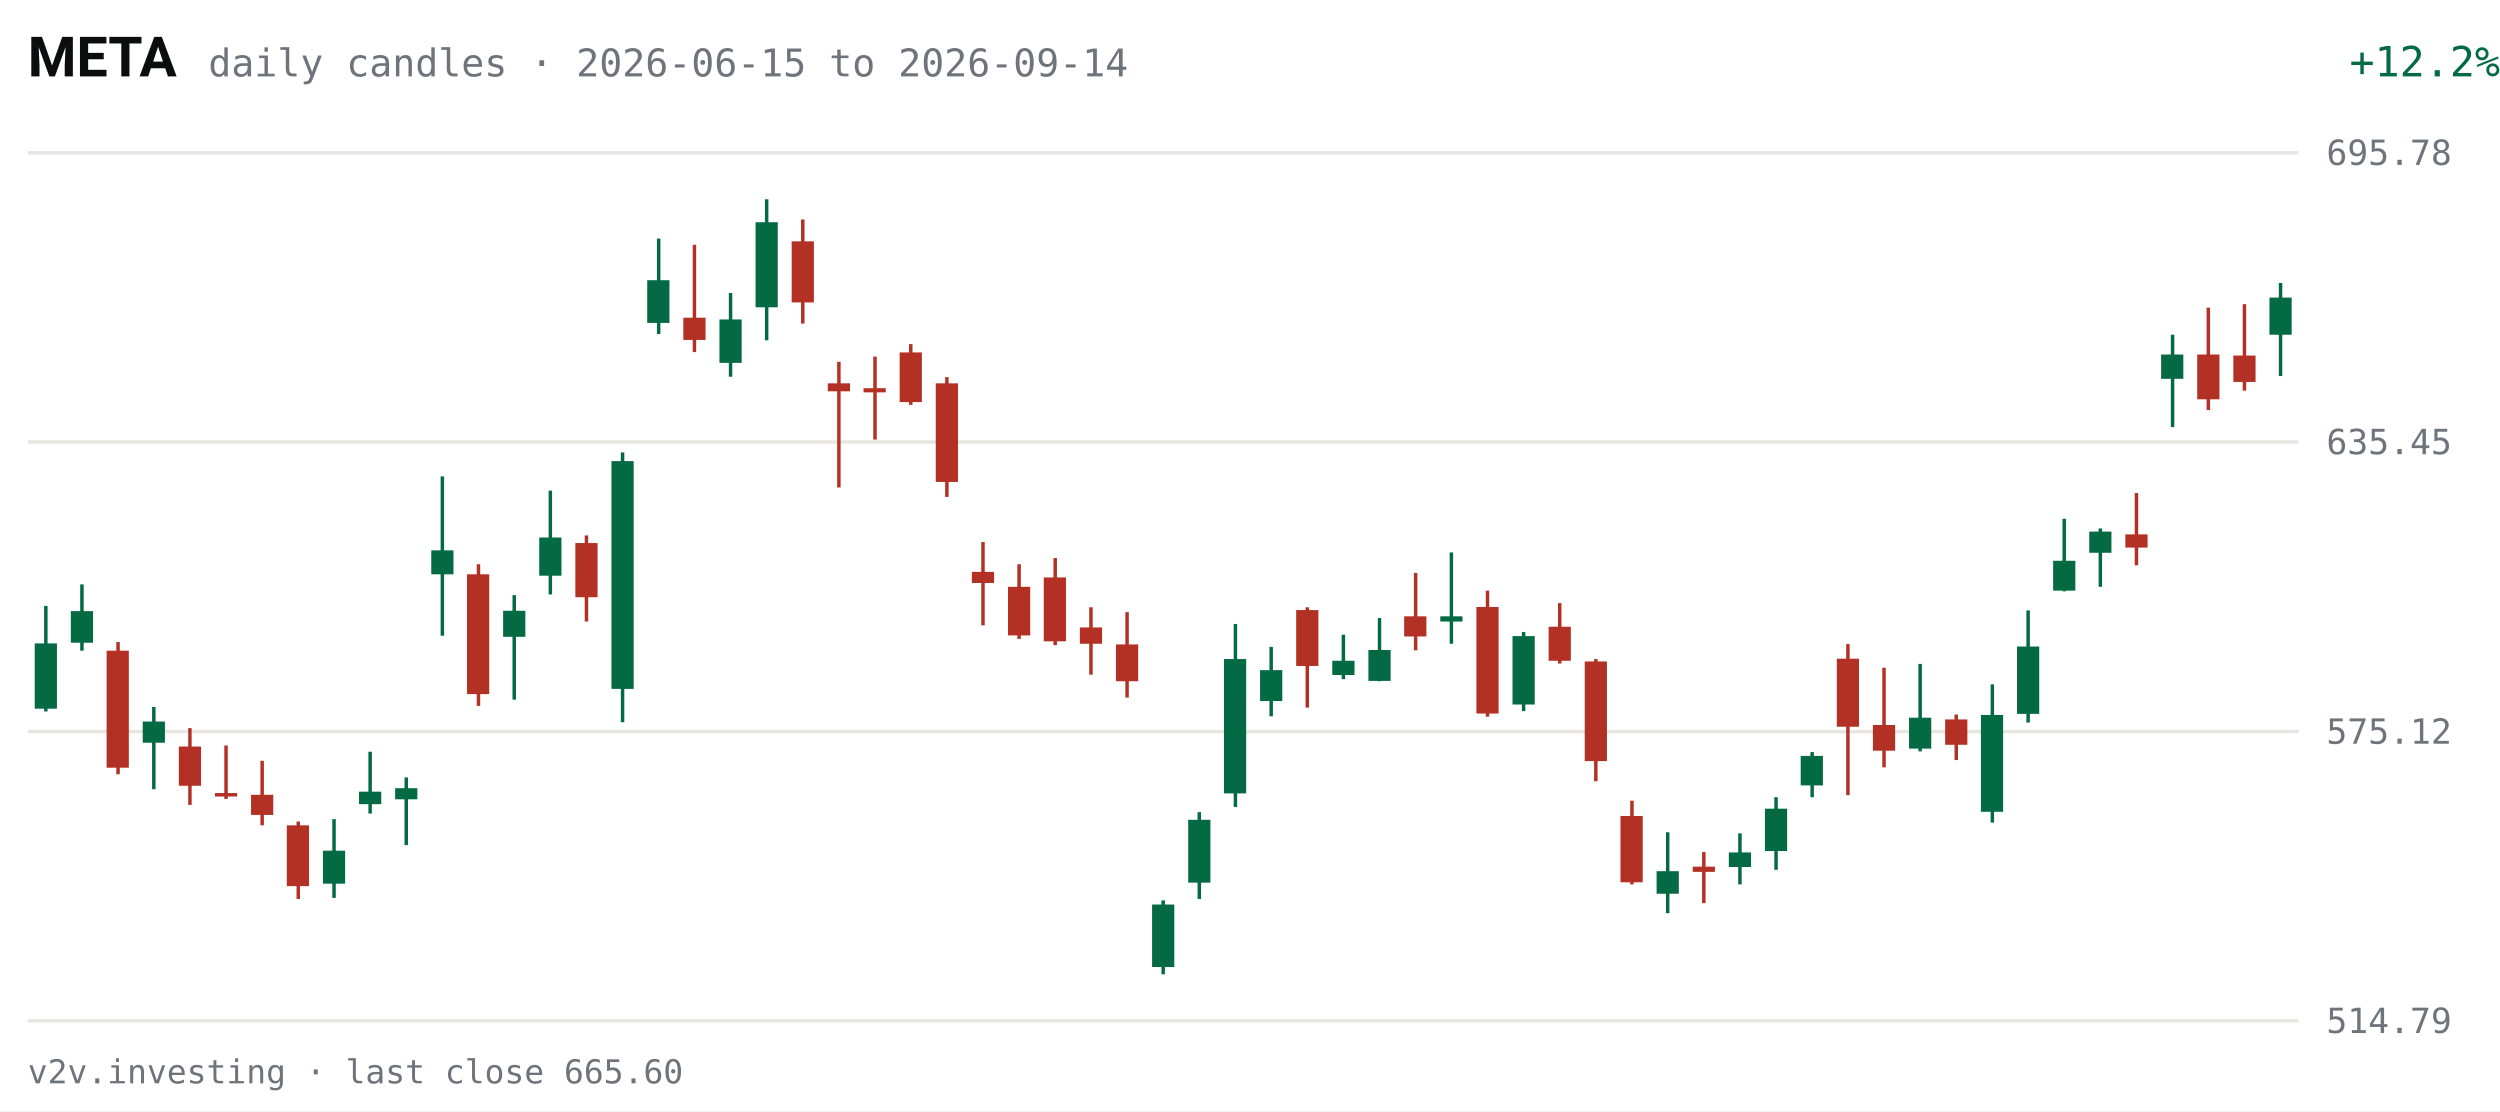
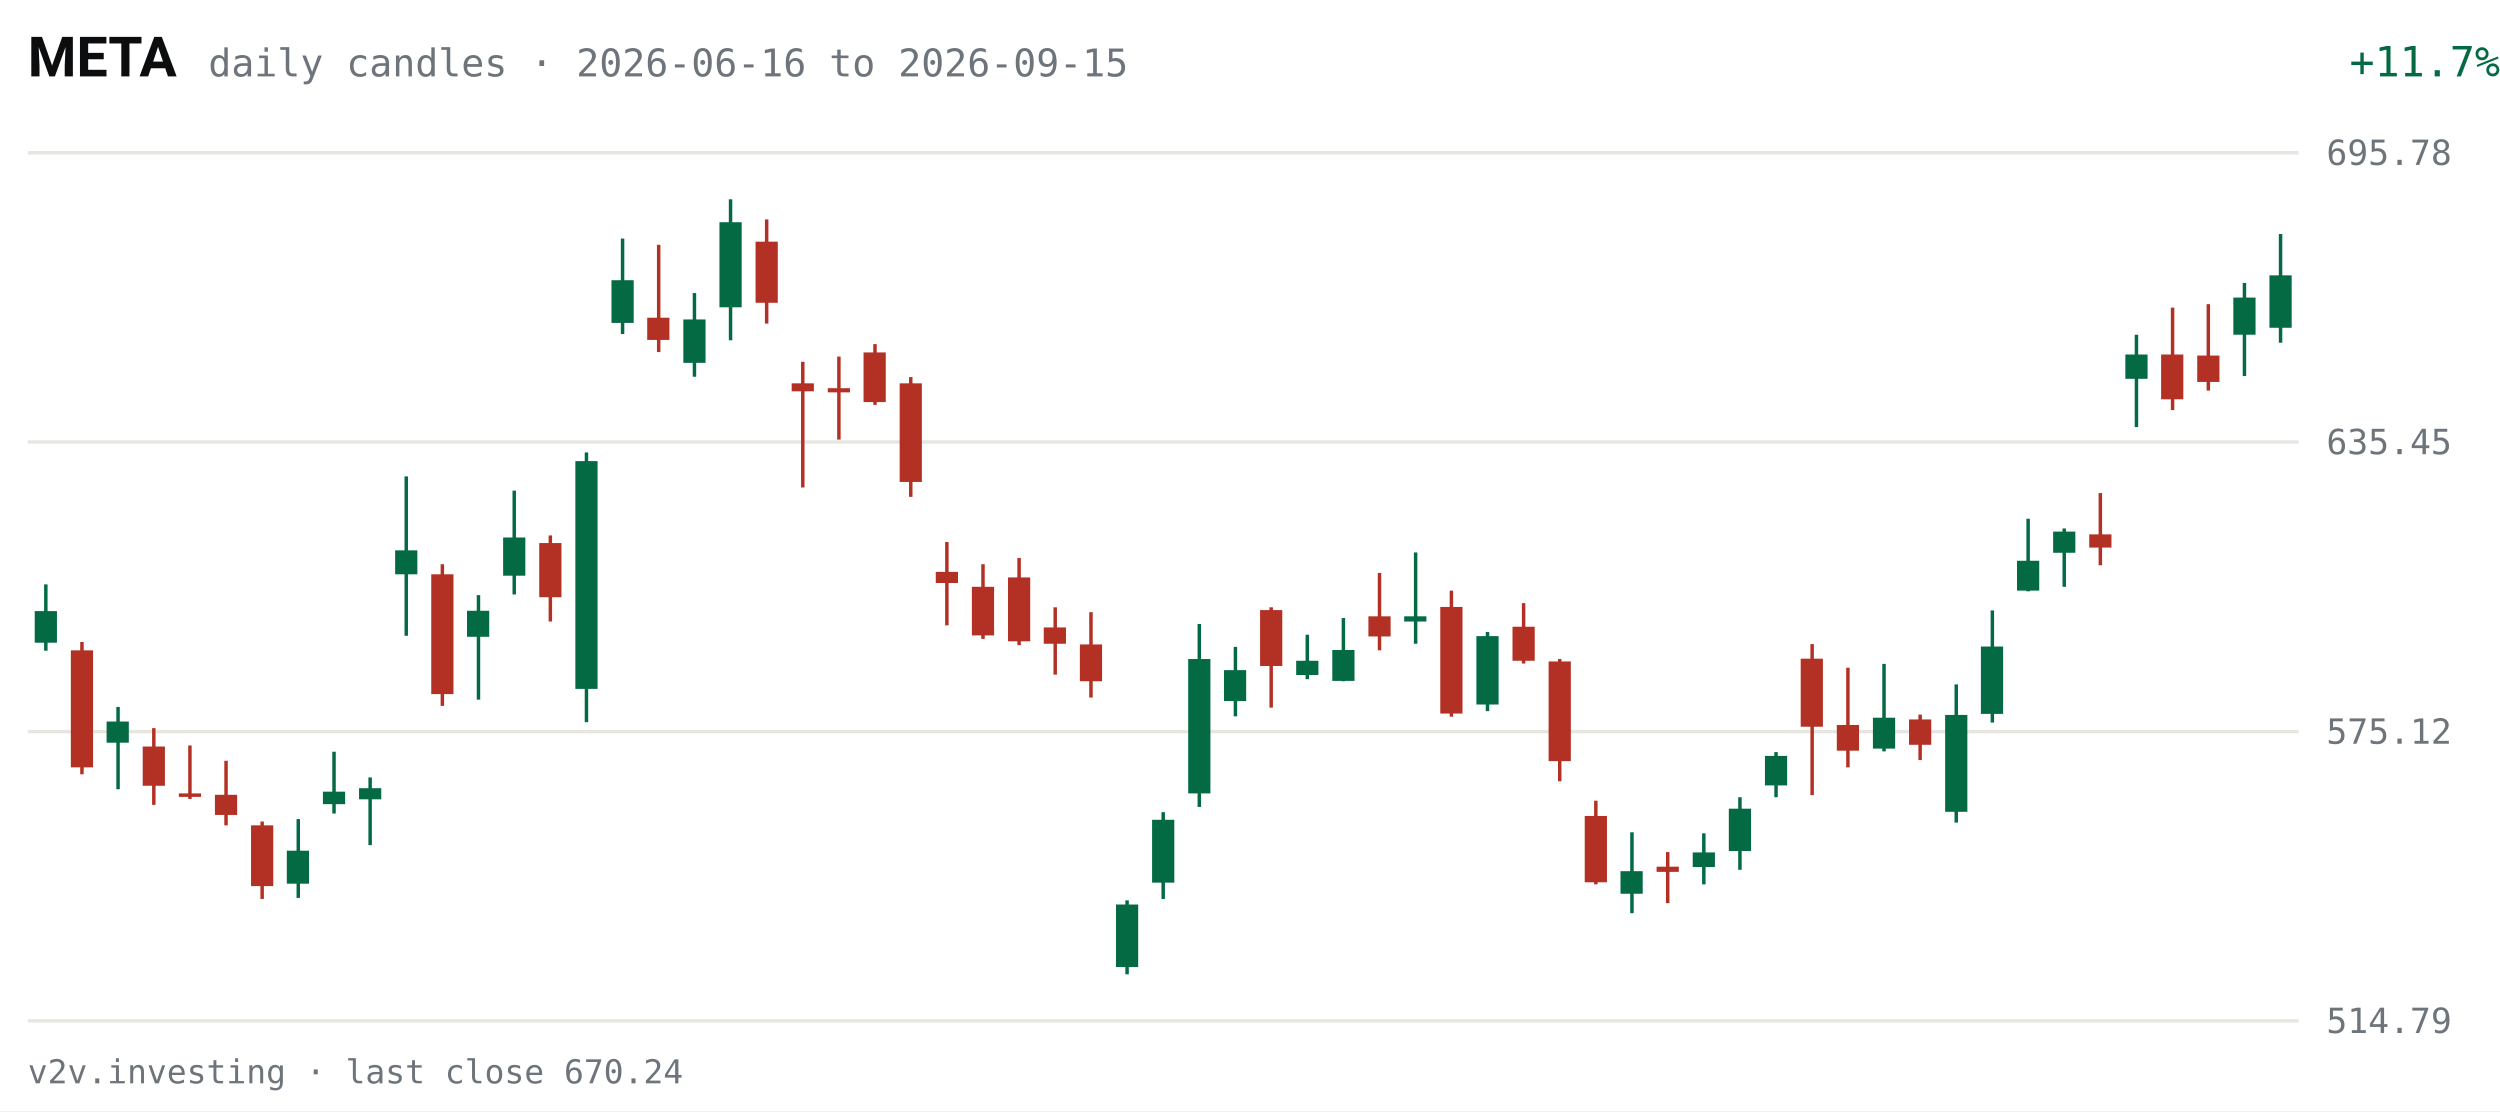
<svg xmlns="http://www.w3.org/2000/svg" viewBox="0 0 720 320" width="720" height="320" role="img" aria-label="META daily candles, last 63 sessions">
  <rect width="720" height="320" fill="#FFFFFF" />
  <text x="8" y="22" fill="#0C0D0E" font-size="16" font-weight="600" font-family="system-ui,-apple-system,Segoe UI,Roboto,sans-serif">META</text>
-   <text x="60" y="22" fill="#6E747B" font-size="11" font-family="ui-monospace,SFMono-Regular,Menlo,Consolas,monospace">daily candles · 2026-06-15 to 2026-09-14</text>
-   <text x="670" y="22" fill="#046A44" font-size="12" text-anchor="end" font-family="ui-monospace,SFMono-Regular,Menlo,Consolas,monospace" transform="translate(50,0)">+12.2%</text>
+   <text x="60" y="22" fill="#6E747B" font-size="11" font-family="ui-monospace,SFMono-Regular,Menlo,Consolas,monospace">daily candles · 2026-06-16 to 2026-09-15</text>
+   <text x="670" y="22" fill="#046A44" font-size="12" text-anchor="end" font-family="ui-monospace,SFMono-Regular,Menlo,Consolas,monospace" transform="translate(50,0)">+11.7%</text>
  <g font-family="ui-monospace,SFMono-Regular,Menlo,Consolas,monospace">
    <line x1="8" y1="294.0" x2="662" y2="294.0" stroke="#E7E6E1" stroke-width="1" />
    <text x="670" y="297.5" fill="#6E747B" font-size="10">514.79</text>
    <line x1="8" y1="210.7" x2="662" y2="210.7" stroke="#E7E6E1" stroke-width="1" />
    <text x="670" y="214.2" fill="#6E747B" font-size="10">575.12</text>
    <line x1="8" y1="127.3" x2="662" y2="127.3" stroke="#E7E6E1" stroke-width="1" />
    <text x="670" y="130.8" fill="#6E747B" font-size="10">635.45</text>
    <line x1="8" y1="44.0" x2="662" y2="44.0" stroke="#E7E6E1" stroke-width="1" />
    <text x="670" y="47.5" fill="#6E747B" font-size="10">695.78</text>
-     <line x1="13.2" y1="174.5" x2="13.2" y2="204.9" stroke="#046A44" stroke-width="1" />
-     <rect x="10.0" y="185.3" width="6.4" height="18.8" fill="#046A44" />
-     <line x1="23.6" y1="168.3" x2="23.6" y2="187.4" stroke="#046A44" stroke-width="1" />
-     <rect x="20.4" y="176.0" width="6.4" height="9.1" fill="#046A44" />
-     <line x1="34.0" y1="184.9" x2="34.0" y2="223.0" stroke="#B33124" stroke-width="1" />
-     <rect x="30.7" y="187.4" width="6.4" height="33.7" fill="#B33124" />
-     <line x1="44.3" y1="203.6" x2="44.3" y2="227.3" stroke="#046A44" stroke-width="1" />
-     <rect x="41.1" y="207.8" width="6.4" height="6.1" fill="#046A44" />
-     <line x1="54.7" y1="209.7" x2="54.7" y2="231.8" stroke="#B33124" stroke-width="1" />
-     <rect x="51.5" y="215.0" width="6.4" height="11.3" fill="#B33124" />
-     <line x1="65.1" y1="214.7" x2="65.1" y2="230.1" stroke="#B33124" stroke-width="1" />
-     <rect x="61.9" y="228.4" width="6.4" height="1.0" fill="#B33124" />
-     <line x1="75.5" y1="219.1" x2="75.5" y2="237.7" stroke="#B33124" stroke-width="1" />
-     <rect x="72.3" y="228.9" width="6.4" height="5.8" fill="#B33124" />
-     <line x1="85.9" y1="236.6" x2="85.9" y2="258.9" stroke="#B33124" stroke-width="1" />
-     <rect x="82.6" y="237.7" width="6.4" height="17.5" fill="#B33124" />
-     <line x1="96.2" y1="235.9" x2="96.2" y2="258.6" stroke="#046A44" stroke-width="1" />
-     <rect x="93.0" y="245.0" width="6.4" height="9.5" fill="#046A44" />
-     <line x1="106.6" y1="216.5" x2="106.6" y2="234.3" stroke="#046A44" stroke-width="1" />
-     <rect x="103.4" y="228.0" width="6.4" height="3.6" fill="#046A44" />
-     <line x1="117.0" y1="223.9" x2="117.0" y2="243.4" stroke="#046A44" stroke-width="1" />
-     <rect x="113.8" y="227.0" width="6.4" height="3.2" fill="#046A44" />
-     <line x1="127.4" y1="137.2" x2="127.4" y2="183.1" stroke="#046A44" stroke-width="1" />
-     <rect x="124.2" y="158.5" width="6.4" height="6.9" fill="#046A44" />
-     <line x1="137.8" y1="162.5" x2="137.8" y2="203.3" stroke="#B33124" stroke-width="1" />
-     <rect x="134.5" y="165.4" width="6.4" height="34.5" fill="#B33124" />
-     <line x1="148.1" y1="171.4" x2="148.1" y2="201.5" stroke="#046A44" stroke-width="1" />
-     <rect x="144.9" y="175.9" width="6.4" height="7.5" fill="#046A44" />
-     <line x1="158.5" y1="141.3" x2="158.5" y2="171.2" stroke="#046A44" stroke-width="1" />
-     <rect x="155.3" y="154.8" width="6.4" height="11.0" fill="#046A44" />
-     <line x1="168.9" y1="154.2" x2="168.9" y2="179.0" stroke="#B33124" stroke-width="1" />
-     <rect x="165.7" y="156.4" width="6.4" height="15.6" fill="#B33124" />
-     <line x1="179.3" y1="130.3" x2="179.3" y2="208.0" stroke="#046A44" stroke-width="1" />
-     <rect x="176.1" y="132.8" width="6.4" height="65.6" fill="#046A44" />
-     <line x1="189.7" y1="68.7" x2="189.7" y2="96.2" stroke="#046A44" stroke-width="1" />
-     <rect x="186.4" y="80.7" width="6.4" height="12.3" fill="#046A44" />
-     <line x1="200.0" y1="70.5" x2="200.0" y2="101.4" stroke="#B33124" stroke-width="1" />
-     <rect x="196.8" y="91.5" width="6.4" height="6.4" fill="#B33124" />
-     <line x1="210.4" y1="84.4" x2="210.4" y2="108.5" stroke="#046A44" stroke-width="1" />
-     <rect x="207.2" y="92.0" width="6.4" height="12.5" fill="#046A44" />
-     <line x1="220.8" y1="57.4" x2="220.8" y2="98.0" stroke="#046A44" stroke-width="1" />
-     <rect x="217.6" y="64.0" width="6.4" height="24.5" fill="#046A44" />
-     <line x1="231.2" y1="63.2" x2="231.2" y2="93.2" stroke="#B33124" stroke-width="1" />
-     <rect x="228.0" y="69.5" width="6.4" height="17.6" fill="#B33124" />
-     <line x1="241.6" y1="104.2" x2="241.6" y2="140.4" stroke="#B33124" stroke-width="1" />
-     <rect x="238.4" y="110.4" width="6.4" height="2.3" fill="#B33124" />
-     <line x1="252.0" y1="102.7" x2="252.0" y2="126.6" stroke="#B33124" stroke-width="1" />
-     <rect x="248.7" y="111.8" width="6.4" height="1.2" fill="#B33124" />
-     <line x1="262.3" y1="99.1" x2="262.3" y2="116.6" stroke="#B33124" stroke-width="1" />
-     <rect x="259.1" y="101.5" width="6.4" height="14.3" fill="#B33124" />
-     <line x1="272.7" y1="108.6" x2="272.7" y2="143.1" stroke="#B33124" stroke-width="1" />
-     <rect x="269.5" y="110.4" width="6.4" height="28.4" fill="#B33124" />
-     <line x1="283.1" y1="156.1" x2="283.1" y2="180.1" stroke="#B33124" stroke-width="1" />
-     <rect x="279.9" y="164.7" width="6.4" height="3.2" fill="#B33124" />
-     <line x1="293.5" y1="162.5" x2="293.5" y2="184.0" stroke="#B33124" stroke-width="1" />
-     <rect x="290.3" y="169.0" width="6.4" height="14.0" fill="#B33124" />
-     <line x1="303.9" y1="160.7" x2="303.9" y2="185.8" stroke="#B33124" stroke-width="1" />
-     <rect x="300.6" y="166.3" width="6.4" height="18.4" fill="#B33124" />
-     <line x1="314.2" y1="174.9" x2="314.2" y2="194.3" stroke="#B33124" stroke-width="1" />
-     <rect x="311.0" y="180.7" width="6.4" height="4.7" fill="#B33124" />
-     <line x1="324.6" y1="176.3" x2="324.6" y2="200.9" stroke="#B33124" stroke-width="1" />
-     <rect x="321.4" y="185.6" width="6.4" height="10.6" fill="#B33124" />
-     <line x1="335.0" y1="259.3" x2="335.0" y2="280.6" stroke="#046A44" stroke-width="1" />
-     <rect x="331.8" y="260.5" width="6.4" height="18.0" fill="#046A44" />
-     <line x1="345.4" y1="233.9" x2="345.4" y2="258.9" stroke="#046A44" stroke-width="1" />
-     <rect x="342.2" y="236.1" width="6.4" height="18.1" fill="#046A44" />
-     <line x1="355.8" y1="179.7" x2="355.8" y2="232.4" stroke="#046A44" stroke-width="1" />
-     <rect x="352.5" y="189.8" width="6.4" height="38.7" fill="#046A44" />
-     <line x1="366.1" y1="186.3" x2="366.1" y2="206.3" stroke="#046A44" stroke-width="1" />
-     <rect x="362.9" y="193.0" width="6.4" height="8.9" fill="#046A44" />
-     <line x1="376.5" y1="174.9" x2="376.5" y2="203.8" stroke="#B33124" stroke-width="1" />
-     <rect x="373.3" y="175.7" width="6.4" height="16.1" fill="#B33124" />
-     <line x1="386.9" y1="182.8" x2="386.9" y2="195.6" stroke="#046A44" stroke-width="1" />
-     <rect x="383.7" y="190.3" width="6.4" height="4.1" fill="#046A44" />
-     <line x1="397.3" y1="178.0" x2="397.3" y2="196.2" stroke="#046A44" stroke-width="1" />
-     <rect x="394.1" y="187.2" width="6.4" height="8.9" fill="#046A44" />
-     <line x1="407.7" y1="165.0" x2="407.7" y2="187.3" stroke="#B33124" stroke-width="1" />
-     <rect x="404.4" y="177.5" width="6.4" height="5.8" fill="#B33124" />
-     <line x1="418.0" y1="159.1" x2="418.0" y2="185.4" stroke="#046A44" stroke-width="1" />
-     <rect x="414.8" y="177.5" width="6.4" height="1.5" fill="#046A44" />
-     <line x1="428.4" y1="170.1" x2="428.4" y2="206.4" stroke="#B33124" stroke-width="1" />
-     <rect x="425.2" y="174.8" width="6.4" height="30.7" fill="#B33124" />
-     <line x1="438.8" y1="182.0" x2="438.8" y2="204.8" stroke="#046A44" stroke-width="1" />
-     <rect x="435.6" y="183.2" width="6.4" height="19.7" fill="#046A44" />
-     <line x1="449.2" y1="173.7" x2="449.2" y2="191.1" stroke="#B33124" stroke-width="1" />
-     <rect x="446.0" y="180.5" width="6.4" height="9.8" fill="#B33124" />
-     <line x1="459.6" y1="189.8" x2="459.6" y2="225.0" stroke="#B33124" stroke-width="1" />
-     <rect x="456.4" y="190.5" width="6.4" height="28.7" fill="#B33124" />
-     <line x1="470.0" y1="230.6" x2="470.0" y2="254.7" stroke="#B33124" stroke-width="1" />
-     <rect x="466.7" y="235.0" width="6.4" height="19.1" fill="#B33124" />
-     <line x1="480.3" y1="239.7" x2="480.3" y2="263.0" stroke="#046A44" stroke-width="1" />
-     <rect x="477.1" y="250.9" width="6.4" height="6.5" fill="#046A44" />
-     <line x1="490.7" y1="245.4" x2="490.7" y2="260.1" stroke="#B33124" stroke-width="1" />
-     <rect x="487.5" y="249.6" width="6.4" height="1.5" fill="#B33124" />
-     <line x1="501.1" y1="240.0" x2="501.1" y2="254.7" stroke="#046A44" stroke-width="1" />
-     <rect x="497.9" y="245.5" width="6.4" height="4.2" fill="#046A44" />
-     <line x1="511.5" y1="229.6" x2="511.5" y2="250.5" stroke="#046A44" stroke-width="1" />
-     <rect x="508.3" y="232.9" width="6.4" height="12.2" fill="#046A44" />
-     <line x1="521.9" y1="216.6" x2="521.9" y2="229.6" stroke="#046A44" stroke-width="1" />
-     <rect x="518.6" y="217.7" width="6.4" height="8.5" fill="#046A44" />
-     <line x1="532.2" y1="185.5" x2="532.2" y2="229.0" stroke="#B33124" stroke-width="1" />
-     <rect x="529.0" y="189.7" width="6.4" height="19.6" fill="#B33124" />
-     <line x1="542.6" y1="192.3" x2="542.6" y2="221.0" stroke="#B33124" stroke-width="1" />
-     <rect x="539.4" y="208.8" width="6.4" height="7.4" fill="#B33124" />
-     <line x1="553.0" y1="191.2" x2="553.0" y2="216.4" stroke="#046A44" stroke-width="1" />
-     <rect x="549.8" y="206.7" width="6.4" height="8.9" fill="#046A44" />
-     <line x1="563.4" y1="205.8" x2="563.4" y2="218.9" stroke="#B33124" stroke-width="1" />
-     <rect x="560.2" y="207.2" width="6.4" height="7.3" fill="#B33124" />
-     <line x1="573.8" y1="197.1" x2="573.8" y2="236.9" stroke="#046A44" stroke-width="1" />
-     <rect x="570.5" y="205.9" width="6.4" height="27.9" fill="#046A44" />
-     <line x1="584.1" y1="175.8" x2="584.1" y2="208.1" stroke="#046A44" stroke-width="1" />
-     <rect x="580.9" y="186.2" width="6.4" height="19.4" fill="#046A44" />
-     <line x1="594.5" y1="149.4" x2="594.5" y2="170.3" stroke="#046A44" stroke-width="1" />
-     <rect x="591.3" y="161.5" width="6.4" height="8.6" fill="#046A44" />
-     <line x1="604.9" y1="152.2" x2="604.9" y2="169.0" stroke="#046A44" stroke-width="1" />
-     <rect x="601.7" y="153.1" width="6.4" height="6.1" fill="#046A44" />
-     <line x1="615.3" y1="142.0" x2="615.3" y2="162.8" stroke="#B33124" stroke-width="1" />
-     <rect x="612.1" y="153.9" width="6.4" height="3.8" fill="#B33124" />
-     <line x1="625.7" y1="96.4" x2="625.7" y2="123.0" stroke="#046A44" stroke-width="1" />
-     <rect x="622.4" y="102.1" width="6.4" height="7.0" fill="#046A44" />
-     <line x1="636.0" y1="88.6" x2="636.0" y2="118.1" stroke="#B33124" stroke-width="1" />
-     <rect x="632.8" y="102.1" width="6.4" height="12.9" fill="#B33124" />
-     <line x1="646.4" y1="87.6" x2="646.4" y2="112.5" stroke="#B33124" stroke-width="1" />
-     <rect x="643.2" y="102.4" width="6.4" height="7.6" fill="#B33124" />
-     <line x1="656.8" y1="81.5" x2="656.8" y2="108.3" stroke="#046A44" stroke-width="1" />
-     <rect x="653.6" y="85.7" width="6.4" height="10.7" fill="#046A44" />
+     <line x1="13.2" y1="168.3" x2="13.2" y2="187.4" stroke="#046A44" stroke-width="1" />
+     <rect x="10.0" y="176.0" width="6.4" height="9.1" fill="#046A44" />
+     <line x1="23.6" y1="184.9" x2="23.6" y2="223.0" stroke="#B33124" stroke-width="1" />
+     <rect x="20.4" y="187.3" width="6.4" height="33.7" fill="#B33124" />
+     <line x1="34.0" y1="203.6" x2="34.0" y2="227.3" stroke="#046A44" stroke-width="1" />
+     <rect x="30.7" y="207.8" width="6.4" height="6.1" fill="#046A44" />
+     <line x1="44.3" y1="209.7" x2="44.3" y2="231.8" stroke="#B33124" stroke-width="1" />
+     <rect x="41.1" y="215.0" width="6.4" height="11.3" fill="#B33124" />
+     <line x1="54.7" y1="214.7" x2="54.7" y2="230.1" stroke="#B33124" stroke-width="1" />
+     <rect x="51.5" y="228.5" width="6.4" height="1.0" fill="#B33124" />
+     <line x1="65.1" y1="219.1" x2="65.1" y2="237.7" stroke="#B33124" stroke-width="1" />
+     <rect x="61.9" y="228.9" width="6.4" height="5.8" fill="#B33124" />
+     <line x1="75.5" y1="236.6" x2="75.5" y2="258.9" stroke="#B33124" stroke-width="1" />
+     <rect x="72.3" y="237.7" width="6.4" height="17.5" fill="#B33124" />
+     <line x1="85.9" y1="235.9" x2="85.9" y2="258.6" stroke="#046A44" stroke-width="1" />
+     <rect x="82.6" y="245.0" width="6.4" height="9.5" fill="#046A44" />
+     <line x1="96.2" y1="216.5" x2="96.2" y2="234.3" stroke="#046A44" stroke-width="1" />
+     <rect x="93.0" y="228.0" width="6.4" height="3.6" fill="#046A44" />
+     <line x1="106.6" y1="223.9" x2="106.6" y2="243.4" stroke="#046A44" stroke-width="1" />
+     <rect x="103.4" y="227.0" width="6.4" height="3.2" fill="#046A44" />
+     <line x1="117.0" y1="137.2" x2="117.0" y2="183.1" stroke="#046A44" stroke-width="1" />
+     <rect x="113.8" y="158.5" width="6.4" height="6.9" fill="#046A44" />
+     <line x1="127.4" y1="162.5" x2="127.4" y2="203.3" stroke="#B33124" stroke-width="1" />
+     <rect x="124.2" y="165.4" width="6.4" height="34.5" fill="#B33124" />
+     <line x1="137.8" y1="171.4" x2="137.8" y2="201.5" stroke="#046A44" stroke-width="1" />
+     <rect x="134.5" y="175.9" width="6.4" height="7.5" fill="#046A44" />
+     <line x1="148.1" y1="141.3" x2="148.1" y2="171.2" stroke="#046A44" stroke-width="1" />
+     <rect x="144.9" y="154.8" width="6.4" height="11.0" fill="#046A44" />
+     <line x1="158.5" y1="154.2" x2="158.5" y2="179.0" stroke="#B33124" stroke-width="1" />
+     <rect x="155.3" y="156.4" width="6.4" height="15.6" fill="#B33124" />
+     <line x1="168.9" y1="130.3" x2="168.9" y2="208.0" stroke="#046A44" stroke-width="1" />
+     <rect x="165.7" y="132.8" width="6.4" height="65.6" fill="#046A44" />
+     <line x1="179.3" y1="68.7" x2="179.3" y2="96.2" stroke="#046A44" stroke-width="1" />
+     <rect x="176.1" y="80.7" width="6.4" height="12.3" fill="#046A44" />
+     <line x1="189.7" y1="70.5" x2="189.7" y2="101.4" stroke="#B33124" stroke-width="1" />
+     <rect x="186.4" y="91.5" width="6.4" height="6.4" fill="#B33124" />
+     <line x1="200.0" y1="84.4" x2="200.0" y2="108.5" stroke="#046A44" stroke-width="1" />
+     <rect x="196.8" y="92.0" width="6.4" height="12.5" fill="#046A44" />
+     <line x1="210.4" y1="57.4" x2="210.4" y2="98.0" stroke="#046A44" stroke-width="1" />
+     <rect x="207.2" y="64.0" width="6.4" height="24.5" fill="#046A44" />
+     <line x1="220.8" y1="63.2" x2="220.8" y2="93.2" stroke="#B33124" stroke-width="1" />
+     <rect x="217.6" y="69.6" width="6.4" height="17.6" fill="#B33124" />
+     <line x1="231.2" y1="104.2" x2="231.2" y2="140.4" stroke="#B33124" stroke-width="1" />
+     <rect x="228.0" y="110.4" width="6.4" height="2.3" fill="#B33124" />
+     <line x1="241.6" y1="102.7" x2="241.6" y2="126.6" stroke="#B33124" stroke-width="1" />
+     <rect x="238.4" y="111.8" width="6.4" height="1.2" fill="#B33124" />
+     <line x1="252.0" y1="99.1" x2="252.0" y2="116.6" stroke="#B33124" stroke-width="1" />
+     <rect x="248.7" y="101.5" width="6.4" height="14.3" fill="#B33124" />
+     <line x1="262.3" y1="108.6" x2="262.3" y2="143.1" stroke="#B33124" stroke-width="1" />
+     <rect x="259.1" y="110.4" width="6.4" height="28.4" fill="#B33124" />
+     <line x1="272.7" y1="156.1" x2="272.7" y2="180.1" stroke="#B33124" stroke-width="1" />
+     <rect x="269.5" y="164.7" width="6.4" height="3.2" fill="#B33124" />
+     <line x1="283.1" y1="162.5" x2="283.1" y2="184.0" stroke="#B33124" stroke-width="1" />
+     <rect x="279.9" y="169.0" width="6.4" height="14.0" fill="#B33124" />
+     <line x1="293.5" y1="160.7" x2="293.5" y2="185.8" stroke="#B33124" stroke-width="1" />
+     <rect x="290.3" y="166.3" width="6.4" height="18.4" fill="#B33124" />
+     <line x1="303.9" y1="174.9" x2="303.9" y2="194.3" stroke="#B33124" stroke-width="1" />
+     <rect x="300.6" y="180.7" width="6.4" height="4.7" fill="#B33124" />
+     <line x1="314.2" y1="176.3" x2="314.2" y2="200.9" stroke="#B33124" stroke-width="1" />
+     <rect x="311.0" y="185.6" width="6.4" height="10.6" fill="#B33124" />
+     <line x1="324.6" y1="259.3" x2="324.6" y2="280.6" stroke="#046A44" stroke-width="1" />
+     <rect x="321.4" y="260.5" width="6.4" height="18.0" fill="#046A44" />
+     <line x1="335.0" y1="233.9" x2="335.0" y2="258.9" stroke="#046A44" stroke-width="1" />
+     <rect x="331.8" y="236.1" width="6.4" height="18.1" fill="#046A44" />
+     <line x1="345.4" y1="179.7" x2="345.4" y2="232.4" stroke="#046A44" stroke-width="1" />
+     <rect x="342.2" y="189.8" width="6.4" height="38.7" fill="#046A44" />
+     <line x1="355.8" y1="186.3" x2="355.8" y2="206.3" stroke="#046A44" stroke-width="1" />
+     <rect x="352.5" y="193.0" width="6.4" height="8.9" fill="#046A44" />
+     <line x1="366.1" y1="174.9" x2="366.1" y2="203.8" stroke="#B33124" stroke-width="1" />
+     <rect x="362.9" y="175.7" width="6.4" height="16.1" fill="#B33124" />
+     <line x1="376.5" y1="182.8" x2="376.5" y2="195.6" stroke="#046A44" stroke-width="1" />
+     <rect x="373.3" y="190.3" width="6.4" height="4.1" fill="#046A44" />
+     <line x1="386.9" y1="178.0" x2="386.9" y2="196.2" stroke="#046A44" stroke-width="1" />
+     <rect x="383.7" y="187.2" width="6.4" height="8.9" fill="#046A44" />
+     <line x1="397.3" y1="165.0" x2="397.3" y2="187.3" stroke="#B33124" stroke-width="1" />
+     <rect x="394.1" y="177.5" width="6.4" height="5.8" fill="#B33124" />
+     <line x1="407.7" y1="159.1" x2="407.7" y2="185.4" stroke="#046A44" stroke-width="1" />
+     <rect x="404.4" y="177.5" width="6.4" height="1.5" fill="#046A44" />
+     <line x1="418.0" y1="170.1" x2="418.0" y2="206.4" stroke="#B33124" stroke-width="1" />
+     <rect x="414.8" y="174.8" width="6.4" height="30.7" fill="#B33124" />
+     <line x1="428.4" y1="182.0" x2="428.4" y2="204.8" stroke="#046A44" stroke-width="1" />
+     <rect x="425.2" y="183.2" width="6.4" height="19.7" fill="#046A44" />
+     <line x1="438.8" y1="173.7" x2="438.8" y2="191.1" stroke="#B33124" stroke-width="1" />
+     <rect x="435.6" y="180.5" width="6.4" height="9.8" fill="#B33124" />
+     <line x1="449.2" y1="189.8" x2="449.2" y2="225.0" stroke="#B33124" stroke-width="1" />
+     <rect x="446.0" y="190.5" width="6.4" height="28.7" fill="#B33124" />
+     <line x1="459.6" y1="230.6" x2="459.6" y2="254.7" stroke="#B33124" stroke-width="1" />
+     <rect x="456.4" y="235.0" width="6.4" height="19.1" fill="#B33124" />
+     <line x1="470.0" y1="239.7" x2="470.0" y2="263.0" stroke="#046A44" stroke-width="1" />
+     <rect x="466.7" y="250.9" width="6.4" height="6.5" fill="#046A44" />
+     <line x1="480.3" y1="245.4" x2="480.3" y2="260.1" stroke="#B33124" stroke-width="1" />
+     <rect x="477.1" y="249.6" width="6.4" height="1.5" fill="#B33124" />
+     <line x1="490.7" y1="240.0" x2="490.7" y2="254.7" stroke="#046A44" stroke-width="1" />
+     <rect x="487.5" y="245.5" width="6.4" height="4.2" fill="#046A44" />
+     <line x1="501.1" y1="229.6" x2="501.1" y2="250.5" stroke="#046A44" stroke-width="1" />
+     <rect x="497.9" y="232.9" width="6.4" height="12.2" fill="#046A44" />
+     <line x1="511.5" y1="216.6" x2="511.5" y2="229.6" stroke="#046A44" stroke-width="1" />
+     <rect x="508.3" y="217.7" width="6.4" height="8.5" fill="#046A44" />
+     <line x1="521.9" y1="185.5" x2="521.9" y2="229.0" stroke="#B33124" stroke-width="1" />
+     <rect x="518.6" y="189.7" width="6.4" height="19.6" fill="#B33124" />
+     <line x1="532.2" y1="192.3" x2="532.2" y2="221.0" stroke="#B33124" stroke-width="1" />
+     <rect x="529.0" y="208.8" width="6.4" height="7.4" fill="#B33124" />
+     <line x1="542.6" y1="191.2" x2="542.6" y2="216.4" stroke="#046A44" stroke-width="1" />
+     <rect x="539.4" y="206.7" width="6.4" height="8.9" fill="#046A44" />
+     <line x1="553.0" y1="205.8" x2="553.0" y2="218.9" stroke="#B33124" stroke-width="1" />
+     <rect x="549.8" y="207.2" width="6.4" height="7.3" fill="#B33124" />
+     <line x1="563.4" y1="197.1" x2="563.4" y2="236.9" stroke="#046A44" stroke-width="1" />
+     <rect x="560.2" y="205.9" width="6.4" height="27.9" fill="#046A44" />
+     <line x1="573.8" y1="175.8" x2="573.8" y2="208.1" stroke="#046A44" stroke-width="1" />
+     <rect x="570.5" y="186.2" width="6.4" height="19.4" fill="#046A44" />
+     <line x1="584.1" y1="149.4" x2="584.1" y2="170.3" stroke="#046A44" stroke-width="1" />
+     <rect x="580.9" y="161.5" width="6.4" height="8.6" fill="#046A44" />
+     <line x1="594.5" y1="152.2" x2="594.5" y2="169.0" stroke="#046A44" stroke-width="1" />
+     <rect x="591.3" y="153.1" width="6.4" height="6.1" fill="#046A44" />
+     <line x1="604.9" y1="142.0" x2="604.9" y2="162.8" stroke="#B33124" stroke-width="1" />
+     <rect x="601.7" y="153.9" width="6.4" height="3.8" fill="#B33124" />
+     <line x1="615.3" y1="96.4" x2="615.3" y2="123.0" stroke="#046A44" stroke-width="1" />
+     <rect x="612.1" y="102.1" width="6.4" height="7.0" fill="#046A44" />
+     <line x1="625.7" y1="88.6" x2="625.7" y2="118.1" stroke="#B33124" stroke-width="1" />
+     <rect x="622.4" y="102.1" width="6.4" height="12.9" fill="#B33124" />
+     <line x1="636.0" y1="87.6" x2="636.0" y2="112.5" stroke="#B33124" stroke-width="1" />
+     <rect x="632.8" y="102.4" width="6.4" height="7.6" fill="#B33124" />
+     <line x1="646.4" y1="81.5" x2="646.4" y2="108.3" stroke="#046A44" stroke-width="1" />
+     <rect x="643.2" y="85.7" width="6.4" height="10.7" fill="#046A44" />
+     <line x1="656.8" y1="67.4" x2="656.8" y2="98.7" stroke="#046A44" stroke-width="1" />
+     <rect x="653.6" y="79.3" width="6.4" height="15.1" fill="#046A44" />
  </g>
-   <text x="8" y="312" fill="#6E747B" font-size="9.5" font-family="ui-monospace,SFMono-Regular,Menlo,Consolas,monospace">v2v.investing · last close 665.60</text>
+   <text x="8" y="312" fill="#6E747B" font-size="9.5" font-family="ui-monospace,SFMono-Regular,Menlo,Consolas,monospace">v2v.investing · last close 670.24</text>
</svg>
